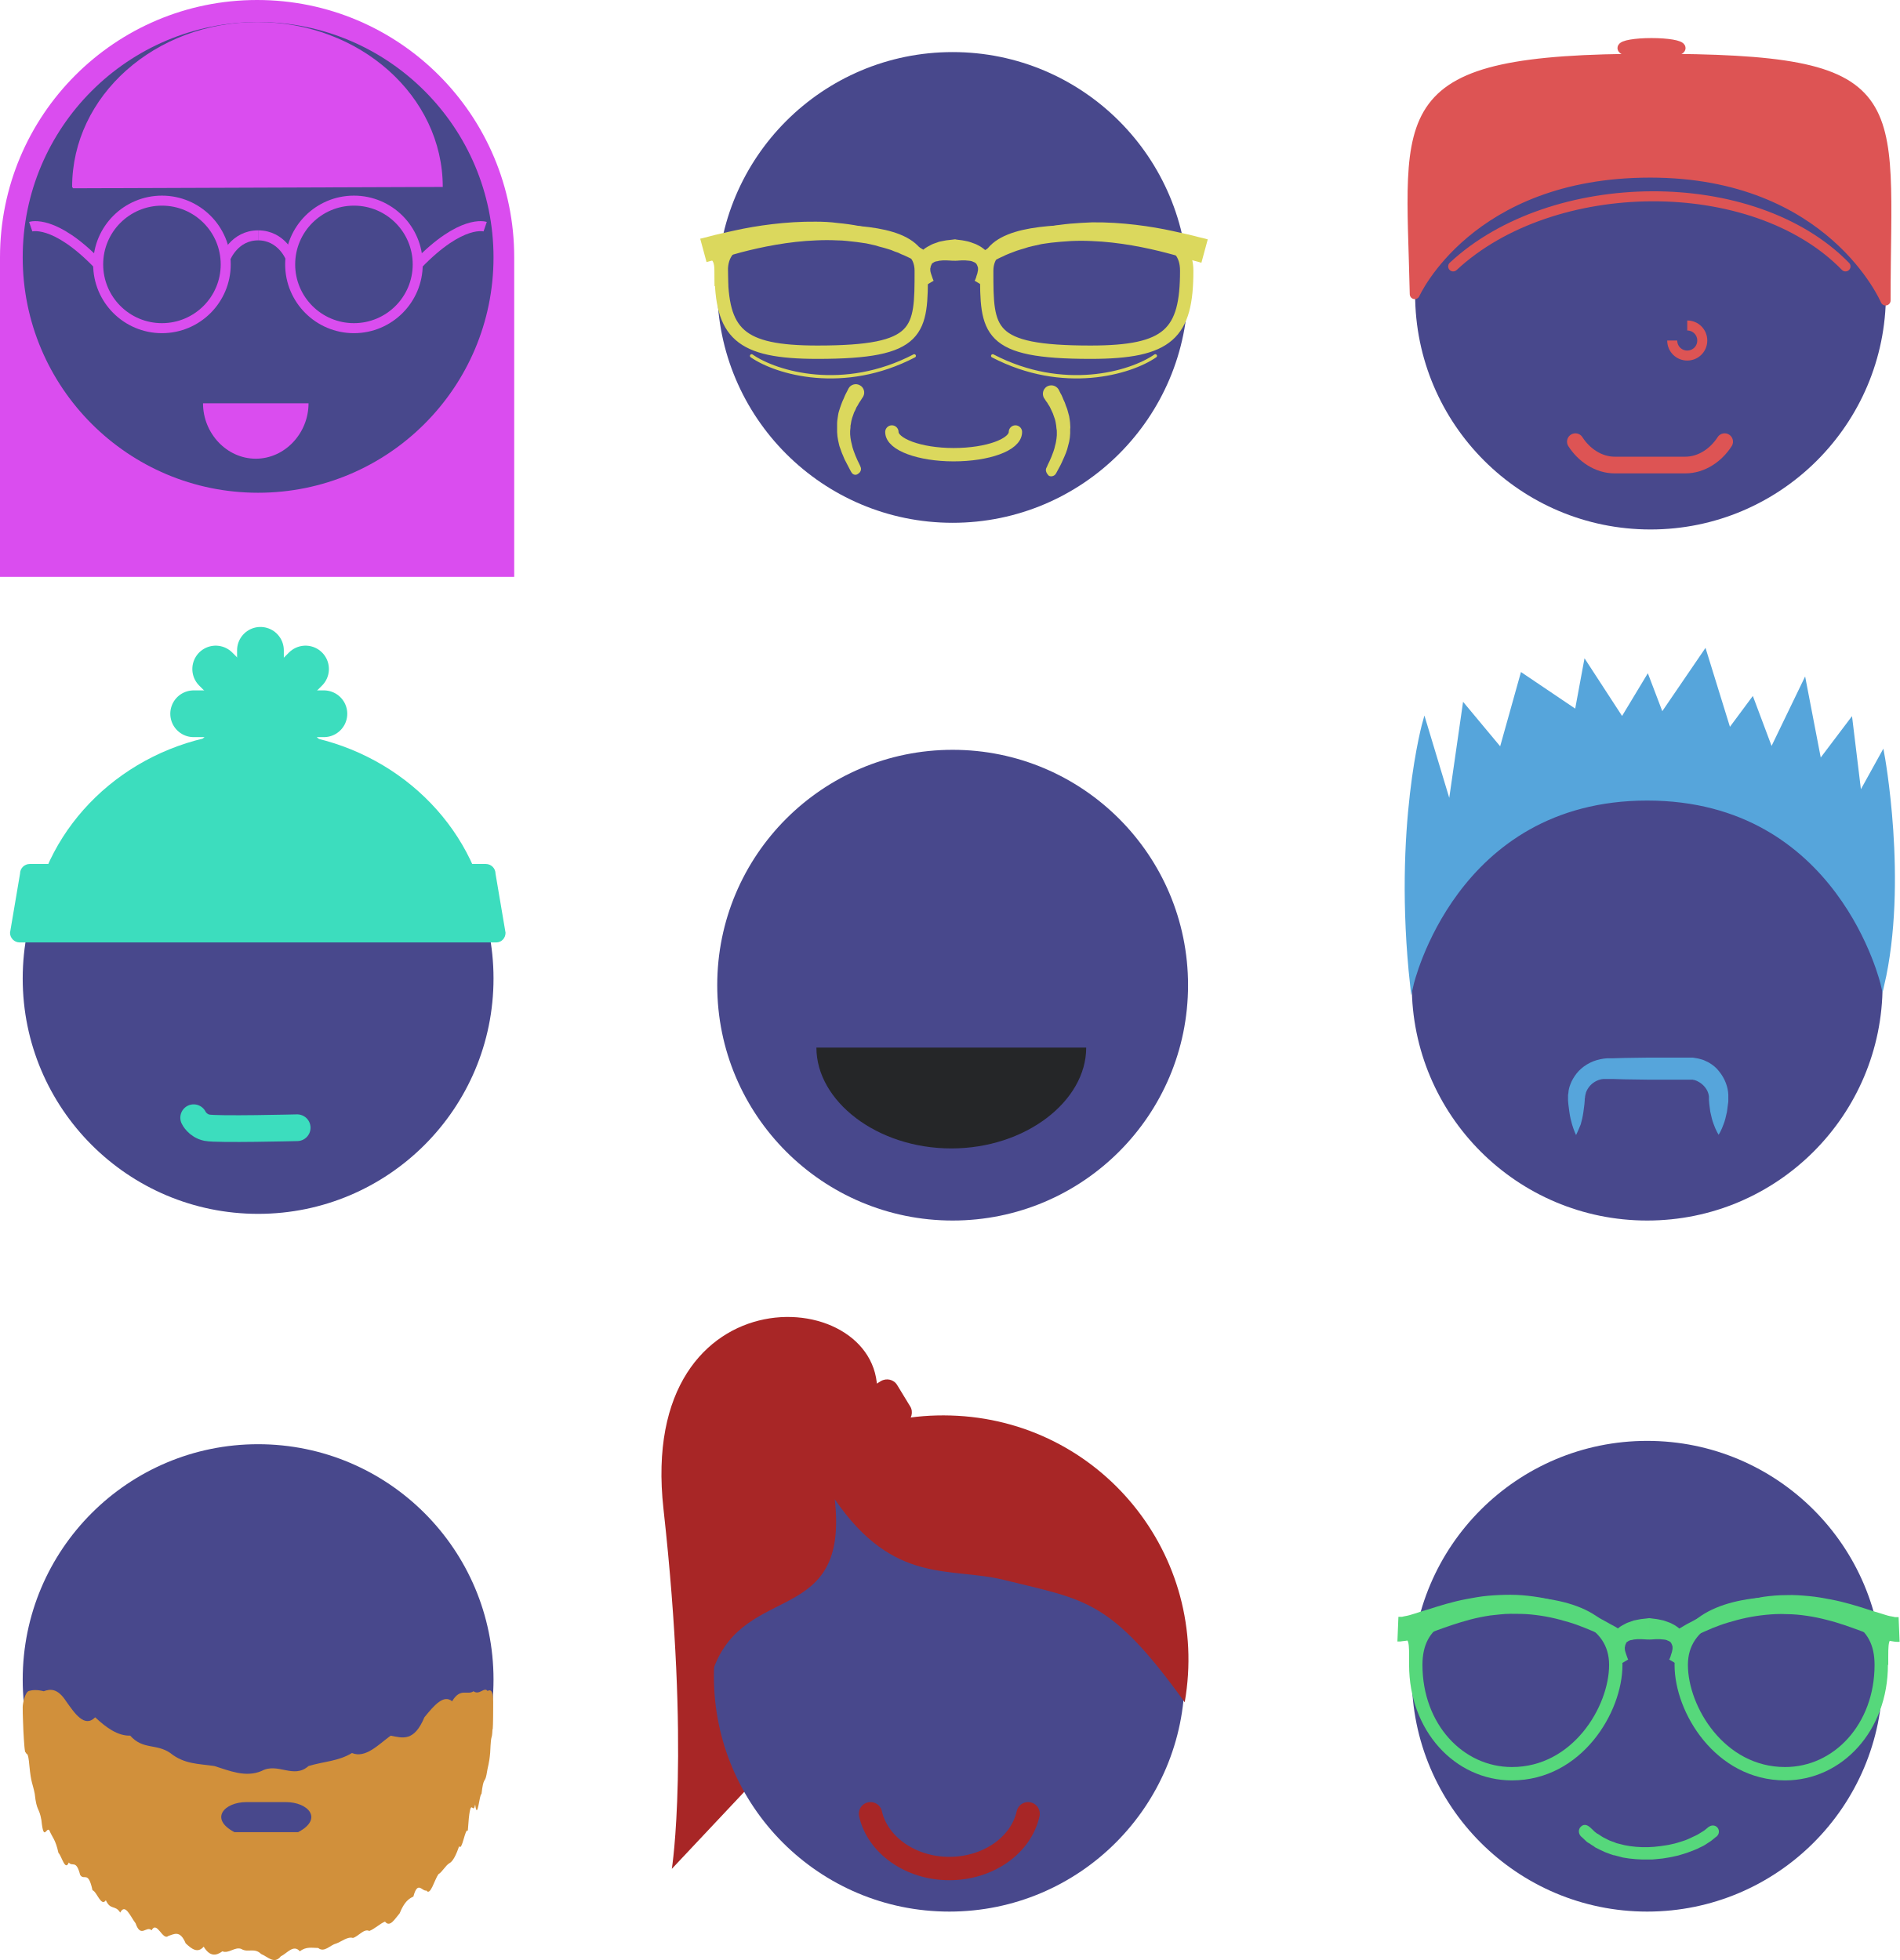
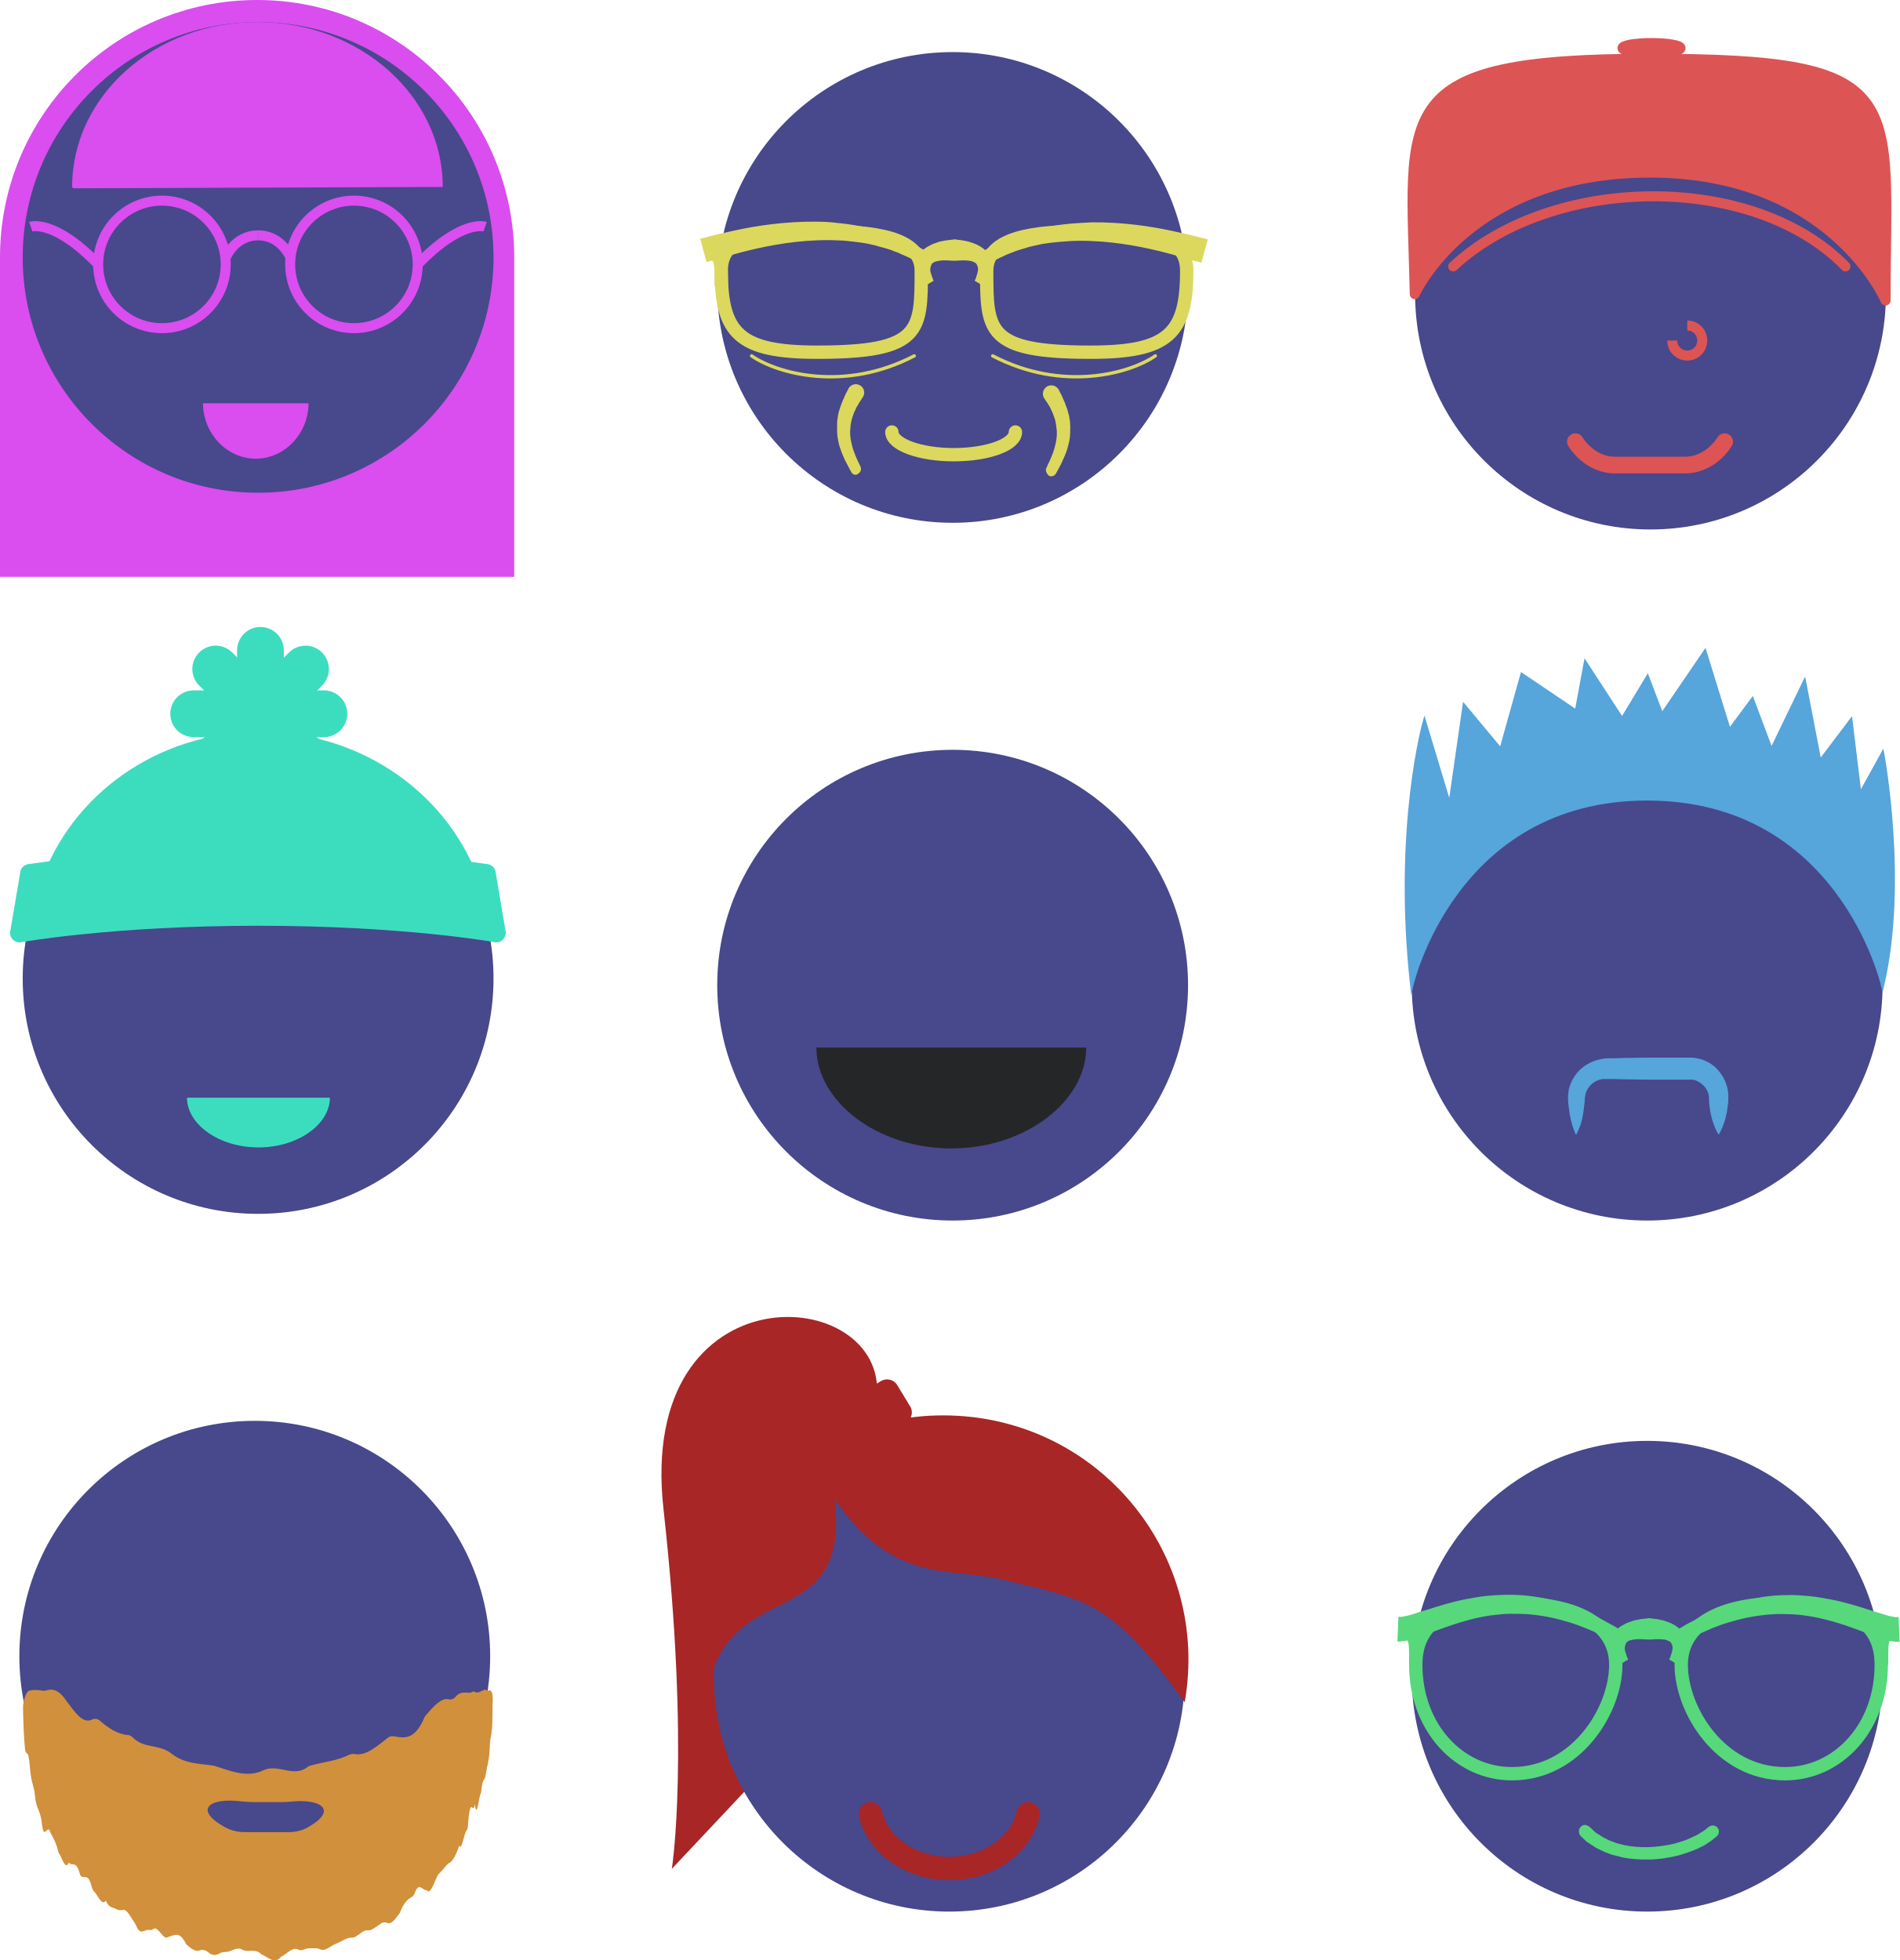
<svg xmlns="http://www.w3.org/2000/svg" version="1.1" id="Layer_1" x="0px" y="0px" viewBox="0 0 568.9 587.1" style="enable-background:new 0 0 568.9 587.1;" xml:space="preserve">
  <style type="text/css">
	.st0{fill:#DA4DEF;}
	.st1{fill:#A82626;}
	.st2{fill:#48488C;}
	.st3{fill:#252628;}
	.st4{fill:none;stroke:#56D87B;stroke-width:4;stroke-miterlimit:10;}
	.st5{fill:#56D87B;}
	.st6{fill:none;stroke:#DBD85D;stroke-width:4;stroke-miterlimit:10;}
	.st7{fill:#DBD85D;}
	.st8{fill:none;}
	.st9{fill:none;stroke:#DD5454;stroke-width:3;stroke-miterlimit:10;}
	.st10{fill:#DD5454;stroke:#DD5454;stroke-width:3;stroke-linecap:round;stroke-linejoin:round;stroke-miterlimit:10;}
	.st11{fill:none;stroke:#DD5454;stroke-width:3;stroke-linecap:round;stroke-linejoin:round;stroke-miterlimit:10;}
	.st12{fill:#3CDDBE;}
	.st13{fill:none;stroke:#3CDDBE;stroke-width:14;stroke-linecap:round;stroke-miterlimit:10;}
	.st14{fill:none;stroke:#DD5454;stroke-width:5;stroke-linecap:round;stroke-linejoin:round;stroke-miterlimit:10;}
- 	.st15{fill:none;stroke:#3CDDBE;stroke-width:8;stroke-linecap:round;stroke-miterlimit:10;}
- 	.st16{fill:#999999;}
- 	.st17{fill:#D1903B;}
- 	.st18{fill:none;stroke:#A82626;stroke-width:7;stroke-linecap:round;stroke-miterlimit:10;}
- 	.st19{fill:none;stroke:#DBD85D;stroke-width:4;stroke-linecap:round;stroke-miterlimit:10;}
- 	.st20{fill:none;stroke:#DBD85D;stroke-linecap:round;stroke-miterlimit:10;}
- 	.st21{fill:none;stroke:#DA4DEF;stroke-width:3;stroke-miterlimit:10;}
- 	.st22{fill:#56A5DB;}
- 	.st23{fill:#56A5DB;stroke:#56A5DB;stroke-miterlimit:10;}
+ 	.st15{fill:#999999;}
+ 	.st16{fill:#D1903B;}
+ 	.st17{fill:none;stroke:#A82626;stroke-width:7;stroke-linecap:round;stroke-miterlimit:10;}
+ 	.st18{fill:none;stroke:#DBD85D;stroke-width:4;stroke-linecap:round;stroke-miterlimit:10;}
+ 	.st19{fill:none;stroke:#DBD85D;stroke-linecap:round;stroke-miterlimit:10;}
+ 	.st20{fill:none;stroke:#DA4DEF;stroke-width:3;stroke-miterlimit:10;}
+ 	.st21{fill:#56A5DB;}
+ 	.st22{fill:#56A5DB;stroke:#56A5DB;stroke-miterlimit:10;}
</style>
  <path id="XMLID_74_" class="st0" d="M77,0C34.4,0,0,34.5,0,77.1v95.7h154V77.1C154,34.5,119.6,0,77,0z" />
  <path id="XMLID_49_" class="st1" d="M262.6,418.7c3.4-34.3-72-39.5-63.9,33.3c8.1,72.9,2.5,107.8,2.5,107.8l28.3-30.1L262.6,418.7z" />
  <circle id="XMLID_79_" class="st2" cx="285.3" cy="86.1" r="70.5" />
  <circle id="XMLID_1_" class="st2" cx="285.3" cy="295.1" r="70.5" />
  <circle id="XMLID_93_" class="st2" cx="493.3" cy="295.1" r="70.5" />
  <circle id="XMLID_56_" class="st2" cx="77.3" cy="77.1" r="70.5" />
  <circle id="XMLID_43_" class="st2" cx="284.3" cy="502.1" r="70.5" />
-   <circle id="XMLID_42_" class="st2" cx="77.3" cy="503.1" r="70.5" />
+   <circle id="XMLID_42_" class="st2" cx="76.3" cy="496.1" r="70.5" />
  <circle id="XMLID_31_" class="st2" cx="77.3" cy="293.1" r="70.5" />
  <circle id="XMLID_12_" class="st2" cx="494.3" cy="88.1" r="70.5" />
  <circle id="XMLID_4_" class="st2" cx="493.3" cy="502.1" r="70.5" />
  <path id="XMLID_3_" class="st3" d="M325.3,313.8c0,16-18.1,30.2-40.4,30.2c-22.3,0-40.4-14.2-40.4-30.2H325.3z" />
  <path id="XMLID_2_" class="st4" d="M483.9,498.7c0,13.4-11.6,32.6-31.1,32.6c-15.9,0-28.8-13.9-28.8-32.6  c0-13.4,10.1-18.4,29.9-18.4C469.8,480.3,483.9,485.3,483.9,498.7z" />
  <g id="XMLID_7_">
    <path id="XMLID_135_" class="st5" d="M418.8,484.3c0,0,0.3,0,0.8,0c0.1,0,0.1,0,0.3,0c0.3-0.1,0.5-0.1,0.9-0.2   c0.7-0.1,1.8-0.4,3-0.8c1.2-0.4,2.7-0.9,4.2-1.3c3.1-1,6.9-2.2,11.1-3c2.1-0.4,4.3-0.8,6.5-1c2.2-0.2,4.5-0.3,6.8-0.3   c2.3,0,4.6,0.2,6.8,0.5c2.2,0.3,4.4,0.7,6.4,1.3c2.1,0.5,4,1.1,5.8,1.8c1.8,0.6,3.5,1.4,5,2.1c1.5,0.7,2.9,1.4,4.1,2.1   c1.2,0.7,2.2,1.2,3.1,1.7c1.7,1,2.6,1.6,2.6,1.6l-2.1,3.4c0,0-0.9-0.5-2.6-1.4c-0.8-0.5-1.8-0.9-3-1.5c-1.1-0.6-2.5-1.1-3.9-1.7   c-1.5-0.6-3.1-1.2-4.8-1.7c-1.7-0.5-3.5-1-5.4-1.4c-1.9-0.4-3.9-0.7-5.9-0.9c-2-0.2-4.1-0.2-6.1-0.2c-2.1,0-4.1,0.3-6.1,0.5   c-2,0.3-4,0.7-5.9,1.2c-3.8,1-7.2,2.2-10.2,3.3c-1.5,0.6-2.9,1.1-4.2,1.6c-1.3,0.5-2.5,0.9-3.6,1.2c-0.5,0.2-1.1,0.2-1.5,0.3   c-0.6,0.1-1.2,0.1-1.6,0.2c-0.5,0-0.8,0-0.8,0L418.8,484.3z" />
  </g>
  <path id="XMLID_8_" class="st4" d="M421,487.9c3.2,2.8,3,3.4,3,10.8" />
  <g id="XMLID_9_">
    <path id="XMLID_67_" class="st5" d="M484.9,498.7c0,0,0-0.1-0.1-0.2c-0.1-0.1-0.2-0.2-0.3-0.4c-0.1-0.2-0.4-0.5-0.5-0.8   c-0.2-0.3-0.4-0.7-0.6-1.1c-0.2-0.4-0.4-0.9-0.6-1.5c-0.1-0.3-0.1-0.6-0.2-0.9c0-0.3-0.1-0.7-0.1-1c0-0.7,0-1.5,0.3-2.3   c0.1-0.4,0.3-0.8,0.5-1.1c0.1-0.2,0.2-0.4,0.3-0.5l0.4-0.5c0.5-0.7,1.1-1.1,1.8-1.5c0.6-0.3,1.2-0.7,1.8-0.9   c0.6-0.2,1.1-0.4,1.7-0.6c0.5-0.1,1-0.2,1.5-0.3c0.9-0.2,1.8-0.2,2.3-0.3c0.5-0.1,1-0.1,1-0.1v6.4c0,0-0.4,0-0.8,0   c-0.4,0-1.1-0.1-1.8-0.1c-0.3,0-0.7,0-1.1,0c-0.4,0-0.7,0.1-1.1,0.1c-0.4,0.1-0.7,0.2-1,0.2c-0.3,0.1-0.6,0.2-0.8,0.4l-0.2,0.1   l-0.1,0.1c-0.1,0.1-0.2,0.1-0.2,0.3c-0.1,0.2-0.2,0.4-0.3,0.7c0,0.2,0,0.3-0.1,0.5c0,0.2,0,0.3,0,0.5c0,0.3,0.1,0.7,0.2,1   c0.1,0.3,0.2,0.6,0.3,0.9c0.1,0.3,0.2,0.5,0.2,0.6c0.1,0.2,0.2,0.4,0.2,0.5c0.1,0.1,0.1,0.2,0.1,0.2L484.9,498.7z" />
  </g>
  <path id="XMLID_21_" class="st4" d="M503.5,498.7c0,13.4,11.6,32.6,31.1,32.6c15.9,0,28.8-13.9,28.8-32.6  c0-13.4-10.1-18.4-29.9-18.4C517.6,480.3,503.5,485.3,503.5,498.7z" />
  <g id="XMLID_14_">
    <path id="XMLID_133_" class="st5" d="M568.9,491.8c0,0-0.3,0-0.8,0c-0.4,0-1-0.1-1.6-0.2c-0.4-0.1-1-0.2-1.5-0.3   c-1.1-0.3-2.3-0.7-3.6-1.2c-1.2-0.5-2.7-1-4.2-1.6c-3-1.1-6.5-2.4-10.2-3.3c-1.9-0.5-3.8-0.9-5.9-1.2c-2-0.3-4.1-0.5-6.1-0.5   c-2.1-0.1-4.1,0-6.1,0.2c-2,0.2-4,0.5-5.9,0.9c-1.9,0.4-3.7,0.9-5.4,1.4c-1.7,0.5-3.3,1.1-4.8,1.7c-1.4,0.6-2.8,1.2-3.9,1.7   c-1.1,0.6-2.2,1-3,1.5c-1.6,0.9-2.6,1.4-2.6,1.4l-2.1-3.4c0,0,0.9-0.6,2.6-1.6c0.8-0.5,1.9-1.1,3.1-1.7c1.2-0.7,2.6-1.3,4.1-2.1   c1.5-0.7,3.2-1.4,5-2.1c1.8-0.7,3.8-1.3,5.8-1.8c2.1-0.5,4.2-0.9,6.4-1.3c2.2-0.3,4.5-0.5,6.8-0.5c2.3-0.1,4.6,0.1,6.8,0.3   c2.2,0.2,4.4,0.6,6.5,1c4.2,0.8,8,2,11.1,3c1.5,0.5,2.9,0.9,4.2,1.3c1.2,0.4,2.2,0.7,3,0.8c0.4,0.1,0.7,0.1,0.9,0.2   c0.1,0,0.2,0,0.3,0c0.5,0,0.8,0,0.8,0L568.9,491.8z" />
  </g>
  <path id="XMLID_13_" class="st4" d="M566.5,487.9c-3.2,2.8-3,3.4-3,10.8" />
  <g id="XMLID_10_">
    <path id="XMLID_104_" class="st5" d="M499.9,497.1c0,0,0-0.1,0.1-0.2c0-0.1,0.2-0.3,0.2-0.5c0.1-0.2,0.2-0.4,0.2-0.6   c0.1-0.3,0.2-0.6,0.3-0.9c0.1-0.3,0.1-0.7,0.2-1c0-0.2,0-0.3,0-0.5c0-0.2,0-0.3-0.1-0.5c-0.1-0.3-0.2-0.6-0.3-0.7   c0-0.1-0.2-0.2-0.2-0.3l-0.1-0.1l-0.2-0.1c-0.2-0.2-0.5-0.2-0.8-0.4c-0.3-0.1-0.7-0.2-1-0.2c-0.4,0-0.8-0.1-1.1-0.1   c-0.4,0-0.8,0-1.1,0c-0.7,0-1.1,0.1-1.5,0.1c-0.4,0-0.5,0-0.5,0v-6.4c0,0,0.1,0,0.7,0.1c0.5,0.1,1.2,0.1,2.1,0.3   c0.5,0.1,0.9,0.2,1.4,0.3c0.5,0.2,1.1,0.4,1.7,0.6c0.6,0.2,1.2,0.6,1.8,0.9c0.6,0.4,1.2,0.8,1.8,1.5l0.4,0.5   c0.1,0.2,0.2,0.4,0.3,0.5c0.2,0.4,0.4,0.7,0.5,1.1c0.3,0.8,0.3,1.6,0.3,2.3c0,0.3-0.1,0.7-0.1,1c-0.1,0.3-0.1,0.6-0.2,0.9   c-0.2,0.5-0.3,1-0.6,1.5c-0.2,0.4-0.4,0.8-0.6,1.1c-0.2,0.3-0.4,0.6-0.5,0.8c-0.2,0.2-0.3,0.3-0.3,0.4c-0.1,0.1-0.1,0.2-0.1,0.2   L499.9,497.1z" />
  </g>
  <path id="XMLID_95_" class="st6" d="M275.9,81.1c0,18.1,0,24.4-31.1,24.4c-23.4,0-28.8-5.6-28.8-24.4c0-10.1,10.1-11.8,29.9-11.8  C261.8,69.3,275.9,71,275.9,81.1z" />
  <g id="XMLID_92_">
    <path id="XMLID_106_" class="st7" d="M209.7,71.5c0,0,1-0.2,2.8-0.7c1.8-0.5,4.5-1.1,7.7-1.8c6.4-1.4,15.2-2.7,24.1-2.6   c2.2,0,4.4,0.1,6.6,0.4c2.2,0.2,4.3,0.5,6.4,0.9c1,0.2,2,0.4,3,0.6c1,0.3,1.9,0.5,2.9,0.8c0.9,0.3,1.8,0.5,2.7,0.8   c0.8,0.3,1.7,0.6,2.5,0.9c0.8,0.3,1.5,0.6,2.2,0.9c0.7,0.3,1.3,0.6,2,0.9c1.2,0.6,2.3,1.2,3.1,1.7c1.7,1,2.6,1.6,2.6,1.6l-2.1,3.4   c0,0-0.9-0.5-2.5-1.4c-0.8-0.4-1.8-0.9-2.9-1.4c-0.6-0.2-1.2-0.5-1.8-0.8c-0.7-0.2-1.4-0.5-2.1-0.8c-0.7-0.2-1.5-0.5-2.3-0.7   c-0.8-0.2-1.6-0.4-2.5-0.7c-0.9-0.2-1.8-0.4-2.7-0.6c-0.9-0.1-1.9-0.3-2.8-0.4c-1.9-0.2-3.9-0.5-5.9-0.5c-2-0.1-4.1-0.1-6.2,0   c-8.3,0.3-16.5,2-22.6,3.6c-3,0.8-5.6,1.6-7.4,2.1c-1.8,0.5-2.9,0.8-2.9,0.8L209.7,71.5z" />
  </g>
  <path id="XMLID_91_" class="st6" d="M213,74.9c3.2,2.8,3,3.4,3,10.8" />
  <g id="XMLID_88_">
    <path id="XMLID_102_" class="st7" d="M276.9,85.7c0,0,0-0.1-0.1-0.2c-0.1-0.1-0.2-0.2-0.3-0.4c-0.1-0.2-0.4-0.5-0.5-0.8   c-0.2-0.3-0.4-0.7-0.6-1.1c-0.2-0.4-0.4-0.9-0.6-1.5c-0.1-0.3-0.1-0.6-0.2-0.9c0-0.3-0.1-0.7-0.1-1c0-0.7,0-1.5,0.3-2.3   c0.1-0.4,0.3-0.8,0.5-1.1c0.1-0.2,0.2-0.4,0.3-0.5l0.4-0.5c0.5-0.7,1.1-1.1,1.8-1.5c0.6-0.3,1.2-0.7,1.8-0.9   c0.6-0.2,1.1-0.4,1.7-0.6c0.5-0.1,1-0.2,1.5-0.3c0.9-0.2,1.8-0.2,2.3-0.3c0.5-0.1,1-0.1,1-0.1v6.4c0,0-0.4,0-0.8,0   c-0.4,0-1.1-0.1-1.8-0.1c-0.3,0-0.7,0-1.1,0c-0.4,0-0.7,0.1-1.1,0.1c-0.4,0.1-0.7,0.2-1,0.2c-0.3,0.1-0.6,0.2-0.8,0.4l-0.2,0.1   l-0.1,0.1c-0.1,0.1-0.2,0.1-0.2,0.3c-0.1,0.2-0.2,0.4-0.3,0.7c0,0.2,0,0.3-0.1,0.5c0,0.2,0,0.3,0,0.5c0,0.3,0.1,0.7,0.2,1   c0.1,0.3,0.2,0.6,0.3,0.9c0.1,0.3,0.2,0.5,0.2,0.6c0.1,0.2,0.2,0.4,0.2,0.5c0.1,0.1,0.1,0.2,0.1,0.2L276.9,85.7z" />
  </g>
  <g id="XMLID_78_">
    <path id="XMLID_96_" class="st8" d="M285.7,74.9" />
  </g>
  <path id="XMLID_100_" class="st6" d="M295.5,81.1c0,18.1,0,24.4,31.1,24.4c23.4,0,28.8-5.6,28.8-24.4c0-10.1-10.1-11.8-29.9-11.8  C309.6,69.3,295.5,71,295.5,81.1z" />
  <g id="XMLID_97_">
    <path id="XMLID_76_" class="st7" d="M359.8,78.7c0,0-1.1-0.3-2.9-0.8c-1.8-0.5-4.3-1.3-7.4-2.1c-6.1-1.6-14.3-3.3-22.6-3.6   c-2.1-0.1-4.1-0.1-6.2,0c-2,0.1-4,0.3-5.9,0.5c-1,0.1-1.9,0.3-2.8,0.4c-0.9,0.2-1.8,0.4-2.7,0.6c-0.9,0.2-1.7,0.4-2.5,0.7   c-0.8,0.2-1.6,0.5-2.3,0.7c-0.7,0.3-1.4,0.5-2.1,0.8c-0.7,0.3-1.3,0.5-1.8,0.8c-1.2,0.5-2.1,1-2.9,1.4c-1.6,0.9-2.5,1.4-2.5,1.4   l-2.1-3.4c0,0,0.9-0.6,2.6-1.6c0.9-0.5,1.9-1.1,3.1-1.7c0.6-0.3,1.3-0.6,2-0.9c0.7-0.3,1.4-0.6,2.2-0.9c0.8-0.3,1.6-0.6,2.5-0.9   c0.9-0.3,1.8-0.6,2.7-0.8c0.9-0.3,1.9-0.5,2.9-0.8c1-0.2,2-0.4,3-0.6c2.1-0.4,4.2-0.7,6.4-0.9c2.2-0.2,4.4-0.3,6.6-0.4   c8.9-0.1,17.7,1.2,24.1,2.6c3.2,0.7,5.9,1.3,7.7,1.8c1.8,0.4,2.8,0.7,2.8,0.7L359.8,78.7z" />
  </g>
  <g id="XMLID_84_">
    <path id="XMLID_73_" class="st7" d="M291.9,84.1c0,0,0-0.1,0.1-0.2c0-0.1,0.2-0.3,0.2-0.5c0.1-0.2,0.2-0.4,0.2-0.6   c0.1-0.3,0.2-0.6,0.3-0.9c0.1-0.3,0.1-0.7,0.2-1c0-0.2,0-0.3,0-0.5c0-0.2,0-0.3-0.1-0.5c-0.1-0.3-0.2-0.6-0.3-0.7   c0-0.1-0.2-0.2-0.2-0.3l-0.1-0.1l-0.2-0.1c-0.2-0.2-0.5-0.2-0.8-0.4c-0.3-0.1-0.7-0.2-1-0.2c-0.4,0-0.8-0.1-1.1-0.1   c-0.4,0-0.8,0-1.1,0c-0.7,0-1.1,0.1-1.5,0.1c-0.4,0-0.5,0-0.5,0v-6.4c0,0,0.1,0,0.7,0.1c0.5,0.1,1.2,0.1,2.1,0.3   c0.5,0.1,0.9,0.2,1.4,0.3c0.5,0.2,1.1,0.4,1.7,0.6c0.6,0.2,1.2,0.6,1.8,0.9c0.6,0.4,1.2,0.8,1.8,1.5l0.4,0.5   c0.1,0.2,0.2,0.4,0.3,0.5c0.2,0.4,0.4,0.7,0.5,1.1c0.3,0.8,0.3,1.6,0.3,2.3c0,0.3-0.1,0.7-0.1,1c-0.1,0.3-0.1,0.6-0.2,0.9   c-0.2,0.5-0.3,1-0.6,1.5c-0.2,0.4-0.4,0.8-0.6,1.1c-0.2,0.3-0.4,0.6-0.5,0.8c-0.2,0.2-0.3,0.3-0.3,0.4c-0.1,0.1-0.1,0.2-0.1,0.2   L291.9,84.1z" />
  </g>
  <g id="XMLID_81_">
    <path id="XMLID_68_" class="st8" d="M285.7,74.9" />
  </g>
  <g id="XMLID_11_">
    <path id="XMLID_109_" class="st5" d="M476,547.2c0,0,0.5,0.4,1.3,1.2c0.2,0.2,0.4,0.4,0.7,0.6c0.2,0.2,0.5,0.3,0.8,0.5   c0.3,0.2,0.6,0.4,0.9,0.6c0.3,0.2,0.7,0.4,1.1,0.6c0.4,0.2,0.8,0.4,1.2,0.6c0.4,0.2,0.9,0.3,1.4,0.5c0.2,0.1,0.5,0.2,0.7,0.3   c0.3,0.1,0.5,0.1,0.8,0.2c0.5,0.1,1.1,0.3,1.6,0.4c0.6,0.1,1.1,0.2,1.7,0.3l0.9,0.1l0.9,0.1c0.6,0,1.2,0.1,1.8,0.1l1.8,0   c0.6,0,1.2-0.1,1.8-0.1c0.6-0.1,1.2-0.1,1.8-0.2c1.2-0.2,2.4-0.3,3.5-0.6c1.1-0.2,2.2-0.6,3.2-0.9c1-0.3,1.9-0.7,2.7-1.1   c0.8-0.4,1.6-0.7,2.2-1.1c0.6-0.4,1.2-0.7,1.6-1c0.8-0.6,1.2-1,1.2-1l0.2-0.1c0.8-0.6,2-0.5,2.6,0.3c0.6,0.8,0.5,1.9-0.3,2.6   c0,0-0.6,0.4-1.5,1.2c-0.5,0.4-1.1,0.7-1.8,1.2c-0.7,0.5-1.6,0.8-2.5,1.3c-0.9,0.4-2,0.8-3.1,1.2c-1.1,0.3-2.3,0.8-3.5,1   c-1.2,0.3-2.5,0.5-3.8,0.7c-0.7,0.1-1.3,0.1-2,0.2c-0.7,0.1-1.3,0.1-2,0.1c-0.7,0-1.4,0-2,0c-0.7,0-1.4-0.1-2-0.1l-1-0.1   c-0.3,0-0.7-0.1-1-0.1c-0.7-0.1-1.3-0.2-1.9-0.3c-0.6-0.2-1.2-0.3-1.9-0.5c-0.3-0.1-0.6-0.2-0.9-0.2c-0.3-0.1-0.6-0.2-0.9-0.3   c-0.6-0.2-1.1-0.4-1.6-0.6c-0.5-0.2-1-0.5-1.5-0.7c-0.5-0.2-0.9-0.5-1.4-0.7c-0.4-0.3-0.8-0.6-1.2-0.8c-0.4-0.3-0.7-0.5-1.1-0.7   c-0.3-0.2-0.5-0.4-0.7-0.6c-0.8-0.8-1.3-1.2-1.3-1.2c-0.8-0.8-0.9-2.1-0.1-2.9S475.1,546.5,476,547.2L476,547.2z" />
  </g>
  <path id="XMLID_15_" class="st9" d="M505.3,97.5c2.5,0,4.5,2,4.5,4.5s-2,4.5-4.5,4.5c-2.5,0-4.5-2-4.5-4.5" />
  <path id="XMLID_17_" class="st10" d="M564.7,90c0-61.4,8-72.4-70.5-72.4s-71.7,15-70.5,70.5c0,0,16.2-36.4,70.5-36.4  S564.7,90,564.7,90z" />
  <path id="XMLID_18_" class="st11" d="M435.2,79.8c29.6-27.6,89.8-28.4,117.5,0" />
  <ellipse id="XMLID_6_" class="st10" cx="494.6" cy="14.4" rx="8.7" ry="1.5" />
-   <path id="XMLID_30_" class="st12" d="M148.6,282.3H5.9c-1.6,0-2.9-1.3-2.9-2.9l3-17.7c0-1.6,1.3-2.9,2.9-2.9h136.6  c1.6,0,2.9,1.3,2.9,2.9l3,17.7C151.4,281,150.2,282.3,148.6,282.3z" />
+   <path id="XMLID_30_" class="st12" d="M148.6,282.3c0,0-27.2-5-71.2-5s-71.5,5-71.5,5c-1.6,0-2.9-1.3-2.9-2.9l3-17.7  c0-1.6,1.3-2.9,2.9-2.9c0,0,32-5,68.5-5s68.2,5,68.2,5c1.6,0,2.9,1.3,2.9,2.9l3,17.7C151.4,281,150.2,282.3,148.6,282.3z" />
  <g id="XMLID_34_">
    <path id="XMLID_35_" class="st12" d="M77.9,219.2c-30.9,0-57,19.2-65.8,45.6h131.7C134.9,238.4,108.8,219.2,77.9,219.2z" />
  </g>
  <line id="XMLID_32_" class="st13" x1="58" y1="213.8" x2="97" y2="213.8" />
  <line id="XMLID_36_" class="st13" x1="63.9" y1="228" x2="91.5" y2="200.4" />
  <line id="XMLID_37_" class="st13" x1="78" y1="233.8" x2="78" y2="194.8" />
  <line id="XMLID_38_" class="st13" x1="92.2" y1="228" x2="64.6" y2="200.4" />
  <g id="XMLID_40_">
    <path id="XMLID_39_" class="st14" d="M471.8,132.3c2.5,3.9,6.8,7,11.8,7h21.1c5,0,9.3-3.1,11.8-7" />
  </g>
-   <path id="XMLID_33_" class="st15" d="M58,334.8c0,0,1.1,2.4,4,3s27,0,27,0" />
-   <path id="XMLID_44_" class="st16" d="M61.5,160.3" />
-   <path id="XMLID_48_" class="st17" d="M146,506.5c-1-1.3-2.4,1.4-4.2,0.1c-1.8,1.3-3.9-1.2-6.4,3c-2.5-2.1-5.3,1.1-8.3,4.8  c-3.1,7.4-6.5,6.2-10.1,5.5c-3.6,2.6-7.5,6.9-11.6,5.2c-4.1,2.5-8.4,2.5-13,3.9c-4.5,4-9.2-1.2-14.1,1.5c-4.8,2-9.6-0.1-14.1-1.5  c-4.6-0.7-9-0.5-13.2-3.9c-4.2-2.9-8.2-0.9-12-5.2c-3.8,0.1-7.3-2.5-10.5-5.5c-3.2,3.3-6.2-1.3-8.7-4.8c-2.6-4-4.8-3.7-6.7-3  c-1.9-0.5-3.4-0.4-4.4-0.1c-1.2,0.3-1.9,3.8-1.9,4.8c0,3.1,0.1,3.6,0.2,7.1c0.2,3.6,0.4,6.9,0.7,6.5c0.3,1,0.7-0.6,1.1,4  c0.5,5.3,1,5.3,1.6,8.4c0.6,5.5,1.3,3.9,2,7.9c0.7,6.8,1.5,1.8,2.4,3.1c0.9,2.2,1.8,2.6,2.7,6.7c1,1,2,5.6,3.1,2.9  c1.1,1.4,2.2-1,3.4,3.7c1.2,1.9,2.4-1.5,3.7,4.6c1.3,0.4,2.6,5.1,4,3c1.4,3.1,2.8,1.3,4.3,3.7c1.5-2.9,3,1.1,4.6,3.2  c1.6,4.6,3.2,0.6,4.8,2.1c1.6-3,3.3,3.2,5,1.7c1.7-0.5,3.5-1.9,5.2,2.2c1.8,1.7,3.6,3.1,5.4,1c1.8,3,3.7,2.8,5.6,1.4  c1.9,0.8,3.8-1.5,5.7-0.7c1.9,1.2,3.9-0.5,5.9,1.5c2,0.8,3.9,3.2,5.9,0.7c1.9-0.9,3.8-3.7,5.7-1.5c1.9-1.5,3.7-1,5.5-1  c1.8,1.5,3.6-0.9,5.3-1.3c1.7-0.6,3.5-2.2,5.1-1.7c1.7-0.5,3.3-2.9,4.9-2.1c1.6-0.6,3.2-2.2,4.7-2.8c1.5,1.9,3-0.9,4.4-2.5  c1.4-3.5,2.8-4.4,4.1-5c1.3-4.9,2.6-1.5,3.9-1.8c1.2,1.7,2.4-3.2,3.6-4.9c1.1-0.6,2.2-2.7,3.3-3.3c1-0.5,2-2.4,2.9-5.1  c0.9,1.7,1.8-5.6,2.6-4.6c0.8-12.1,1.5-4,2.2-7.9c0.7,5.3,1.3-3.4,1.9-3.1c0.6-5.3,1-3.2,1.5-5.8c0.4-2.7,0.8-3.1,1.1-6.6  c0.3-6.7,0.5-3,0.7-7.1c0.1,0.9,0.2-2.4,0.2-6.7C147.8,506.7,147.2,505.9,146,506.5z M89.3,548.8H70.2c-7.6-4-3-9,3.6-9h11.8  C92.3,539.8,96.9,544.8,89.3,548.8z" />
+   <path id="XMLID_44_" class="st15" d="M61.5,160.3" />
+   <path id="XMLID_48_" class="st16" d="M146,506.5c-1-1.3-2.4,1.4-4.2,0.1c-1.5,1.2-3.4-0.7-5.4,1.7c-0.5,0.6-1.3,0.9-2.1,0.7  c-2.1-0.5-4.5,2.1-7,5.1c-0.1,0.2-0.3,0.4-0.3,0.6c-2.8,6.4-5.8,6-9,5.4c-0.6-0.1-1.3,0-1.8,0.4c-3.2,2.4-6.5,5.6-10,4.9  c-0.5-0.1-1.1,0-1.6,0.2c-3.7,1.9-7.6,2.1-11.7,3.3c-0.3,0.1-0.6,0.2-0.8,0.4c-4.4,3.4-9-1.4-13.7,1.2c-4.8,2-9.5-0.1-14-1.5  c-0.1,0-0.2-0.1-0.4-0.1c-4.5-0.7-8.9-0.5-13-3.9c-4-2.7-7.8-1.1-11.4-4.7c-0.4-0.3-0.8-0.6-1.3-0.6c-3-0.2-5.8-2-8.4-4.3  c-0.7-0.6-1.6-0.7-2.4-0.3c-2.8,1.4-5.3-2.6-7.6-5.6c-2.4-3.6-4.4-3.7-6.2-3.1c-0.4,0.1-0.7,0.1-1.1,0c-1.6-0.3-2.9-0.2-3.8,0  c-1.2,0.3-1.9,3.8-1.9,4.8c0,3.1,0.1,3.6,0.2,7.1c0.2,3.6,0.4,6.9,0.7,6.5c0.3,1,0.7-0.6,1.1,4c0.4,5.2,1,5.3,1.5,8.3  c0,0.1,0,0.1,0,0.2c0.6,5.3,1.2,3.8,2,7.8c0.7,6.8,1.5,1.8,2.4,3.1c0.8,2.1,1.7,2.6,2.6,6.3c0.1,0.2,0.1,0.5,0.3,0.7  c0.9,1.3,1.9,5.2,2.9,2.7c1.1,1.4,2.2-1,3.4,3.7c1.1,1.8,2.3-1.2,3.5,3.7c0.1,0.4,0.3,0.9,0.6,1.2c1.2,1.1,2.4,4.6,3.6,2.8  c1,2.4,2.1,1.9,3.2,2.6c0.6,0.4,1.3,0.3,2,0.2c1.1-0.3,2.3,2.3,3.5,4c0.1,0.2,0.2,0.3,0.3,0.5c1.3,3.6,2.7,1.1,4.1,1.5  c0.4,0.1,0.8,0,1-0.2c1.5-1.4,3.1,3.6,4.6,2.3c1.7-0.5,3.3-1.8,5.1,1.7c0.1,0.3,0.3,0.5,0.5,0.7c1.3,1.2,2.6,2.1,3.9,1.6  c0.7-0.3,1.8,0,2.4,0.5c1.2,1.2,2.5,1.1,3.7,0.3c0.4-0.2,0.9-0.3,1.4-0.3c1.7,0.1,3.3-1.6,5-0.8c1.9,1.2,3.9-0.5,5.9,1.5  c2,0.8,3.9,3.2,5.9,0.7c1.6-0.7,3.3-2.9,4.9-2.2c0.6,0.3,1.2,0.4,1.8,0.1c1.3-0.6,2.6-0.4,3.9-0.4c0.3,0,0.7,0.1,0.9,0.2  c1.7,1,3.4-1.1,5-1.6c1.6-0.6,3.2-1.9,4.7-1.8c0.4,0,0.8-0.1,1.1-0.3c1.2-0.7,2.4-2,3.6-1.9c0.5,0,1,0,1.4-0.3  c0.9-0.5,1.8-1.2,2.7-1.8c0.6-0.4,1.2-0.3,1.9-0.1c1.2,0.5,2.4-1.4,3.5-2.8c0.1-0.2,0.3-0.4,0.3-0.6c1.1-2.7,2.2-3.7,3.3-4.3  c0.5-0.3,0.8-0.7,1-1.2c1.2-3.6,2.4-0.7,3.6-0.9c1.1,1.5,2.2-2.3,3.2-4.3c0.2-0.3,0.4-0.6,0.6-0.8c1-0.8,2-2.6,3-3.1  c1-0.5,2-2.4,2.9-5.1c0.8,1.5,1.5-3.7,2.2-4.6c0.3-0.3,0.4-0.8,0.4-1.2c0.8-10.3,1.5-2.9,2.1-6.7c0.6,4.8,1.2-1.9,1.7-3  c0.1-0.2,0.2-0.5,0.2-0.8c0.5-4.5,1-2.7,1.4-5.2c0.4-2.7,0.8-3.1,1.1-6.6c0.3-6.7,0.5-3,0.7-7.1c0.1,0.9,0.2-2.4,0.2-6.7  C147.8,506.7,147.2,505.9,146,506.5z M86.5,548.8c-3.5,0-9.5,0-13.2,0c-2.3,0-4.5-0.6-6.5-1.8c-9-5.3-3.6-8.6,5.6-7.4  c1.2,0.1,2.3,0.2,3.5,0.2h7.9c1,0,2,0,2.9-0.1c9.5-1.1,14.6,2.5,5.6,7.6C90.6,548.3,88.6,548.8,86.5,548.8z" />
  <path id="XMLID_46_" class="st1" d="M354.8,509.9c-22.3-31-29.8-30.6-53.9-36.6c-16.4-4.1-33.1,1.7-50.9-24.2  c4.3,38.2-26.8,24.7-36.3,50.7c-4.2-39.4,26.1-77.1,71-75.8S362.5,465.9,354.8,509.9z" />
  <path id="XMLID_41_" class="st1" d="M271.4,426.2l-23.6,14.5c-1.7,1-3.9,0.5-4.9-1.2l-3.9-6.4c-1-1.7-0.5-3.9,1.2-4.9l23.6-14.5  c1.7-1,3.9-0.5,4.9,1.2l3.9,6.4C273.6,422.9,273,425.2,271.4,426.2z" />
  <g id="XMLID_52_">
-     <path id="XMLID_51_" class="st18" d="M260.7,543.3c2.1,9.3,11.9,16.4,23.6,16.4c11.7,0,21.5-7,23.6-16.4" />
+     <path id="XMLID_51_" class="st17" d="M260.7,543.3c2.1,9.3,11.9,16.4,23.6,16.4c11.7,0,21.5-7,23.6-16.4" />
  </g>
-   <path id="XMLID_82_" class="st19" d="M304.1,129.4c0,3.8-8.3,6.8-18.5,6.8c-10.2,0-18.5-3.1-18.5-6.8" />
+   <path id="XMLID_82_" class="st18" d="M304.1,129.4c0,3.8-8.3,6.8-18.5,6.8c-10.2,0-18.5-3.1-18.5-6.8" />
  <g id="XMLID_83_">
    <path id="XMLID_63_" class="st7" d="M255,141.5c0,0-0.2-0.3-0.5-0.9c-0.3-0.6-0.8-1.5-1.3-2.5c-0.3-0.5-0.5-1.1-0.8-1.8   c-0.3-0.6-0.5-1.3-0.8-2.1c-0.3-0.7-0.4-1.5-0.6-2.3c-0.1-0.4-0.1-0.8-0.2-1.2l-0.1-1.3c0-0.4,0-0.9,0-1.3c0-0.4,0-0.9,0-1.3   c0-0.8,0.2-1.7,0.3-2.5c0.1-0.8,0.4-1.5,0.6-2.2c0.2-0.7,0.5-1.3,0.7-1.9c0.3-0.6,0.5-1.1,0.7-1.6c0.2-0.5,0.4-0.8,0.6-1.2   c0.3-0.6,0.5-1,0.5-1c0.6-1.2,2.2-1.7,3.4-1c1.2,0.6,1.7,2.2,1,3.4c0,0.1-0.1,0.1-0.1,0.2l-0.1,0.1c0,0-0.2,0.3-0.5,0.8   c-0.2,0.3-0.4,0.6-0.6,0.9c-0.2,0.4-0.4,0.8-0.7,1.2c-0.2,0.5-0.4,1-0.7,1.5c-0.2,0.5-0.4,1.1-0.6,1.7c-0.2,0.6-0.3,1.2-0.4,1.9   c-0.1,0.3-0.1,0.7-0.1,1c0,0.3-0.1,0.7-0.1,1l0,1c0,0.3,0.1,0.7,0.1,1c0.1,0.7,0.2,1.3,0.4,2c0.1,0.6,0.3,1.2,0.5,1.8   c0.2,0.6,0.4,1.1,0.6,1.6c0.4,1,0.8,1.8,1.1,2.4c0.3,0.6,0.4,0.9,0.4,0.9c0.4,0.8,0,1.7-0.7,2.1C256.3,142.5,255.4,142.2,255,141.5   z" />
  </g>
  <g id="XMLID_53_">
    <path id="XMLID_28_" class="st7" d="M313.4,140.1c0,0,0.2-0.3,0.4-0.9c0.3-0.6,0.7-1.4,1.1-2.4c0.2-0.5,0.4-1.1,0.6-1.6   c0.2-0.6,0.4-1.2,0.5-1.8c0.2-0.6,0.3-1.3,0.4-2c0-0.3,0.1-0.7,0.1-1l0-1c0-0.3,0-0.7-0.1-1c0-0.3-0.1-0.7-0.1-1   c-0.1-0.6-0.2-1.3-0.4-1.9c-0.2-0.6-0.4-1.2-0.6-1.7c-0.2-0.5-0.5-1-0.7-1.5c-0.2-0.5-0.5-0.9-0.7-1.2c-0.2-0.4-0.4-0.7-0.6-0.9   c-0.3-0.5-0.5-0.8-0.5-0.8l-0.1-0.1c-0.7-1.2-0.4-2.7,0.8-3.5c1.2-0.7,2.7-0.4,3.5,0.8c0,0.1,0.1,0.1,0.1,0.2c0,0,0.2,0.4,0.5,1   c0.2,0.3,0.4,0.7,0.6,1.2c0.2,0.5,0.4,1,0.7,1.6c0.2,0.6,0.4,1.2,0.7,1.9c0.2,0.7,0.4,1.4,0.6,2.2c0.1,0.8,0.3,1.6,0.3,2.5   c0,0.4,0.1,0.8,0,1.3c0,0.4,0,0.9,0,1.3l-0.1,1.3c-0.1,0.4-0.1,0.8-0.2,1.2c-0.2,0.8-0.4,1.6-0.6,2.3c-0.2,0.7-0.5,1.4-0.8,2.1   c-0.3,0.6-0.5,1.2-0.8,1.8c-0.5,1.1-1,1.9-1.3,2.5c-0.3,0.6-0.5,0.9-0.5,0.9c-0.4,0.7-1.4,1-2.1,0.6   C313.3,141.7,313,140.8,313.4,140.1z" />
  </g>
-   <path id="XMLID_54_" class="st20" d="M225.1,106.6c7.5,5.2,27.6,11,48.7,0" />
-   <path id="XMLID_55_" class="st20" d="M346,106.6c-7.5,5.2-27.6,11-48.7,0" />
+   <path id="XMLID_54_" class="st19" d="M225.1,106.6c7.5,5.2,27.6,11,48.7,0" />
+   <path id="XMLID_55_" class="st19" d="M346,106.6c-7.5,5.2-27.6,11-48.7,0" />
  <path id="XMLID_50_" class="st0" d="M132.6,56L21.9,56.4L21.6,56c0-27.3,24.8-49.4,55.5-49.4S132.6,28.8,132.6,56L132.6,56z" />
-   <circle id="XMLID_57_" class="st21" cx="48.5" cy="79.2" r="19.1" />
-   <path id="XMLID_59_" class="st21" d="M29.4,79.2C16.2,65.5,9.2,67.9,9.2,67.9" />
-   <path id="XMLID_85_" class="st21" d="M77.3,70.5c-7.1,0-9.7,6.7-9.7,6.7" />
-   <circle id="XMLID_89_" class="st21" cx="106" cy="79.2" r="19.1" />
-   <path id="XMLID_87_" class="st21" d="M125.1,79.2c13.2-13.7,20.2-11.3,20.2-11.3" />
-   <path id="XMLID_86_" class="st21" d="M77.3,70.5c7.1,0,9.7,6.7,9.7,6.7" />
+   <circle id="XMLID_57_" class="st20" cx="48.5" cy="79.2" r="19.1" />
+   <path id="XMLID_59_" class="st20" d="M29.4,79.2C16.2,65.5,9.2,67.9,9.2,67.9" />
+   <path id="XMLID_85_" class="st20" d="M77.3,70.5c-7.1,0-9.7,6.7-9.7,6.7" />
+   <circle id="XMLID_89_" class="st20" cx="106" cy="79.2" r="19.1" />
+   <path id="XMLID_87_" class="st20" d="M125.1,79.2c13.2-13.7,20.2-11.3,20.2-11.3" />
+   <path id="XMLID_86_" class="st20" d="M77.3,70.5c7.1,0,9.7,6.7,9.7,6.7" />
  <path id="XMLID_90_" class="st0" d="M92.4,120.8c0,9-7.1,16.6-15.8,16.6s-15.8-7.6-15.8-16.6H92.4z" />
  <g id="XMLID_94_">
-     <path id="XMLID_137_" class="st22" d="M472,340c0,0-0.6-1.2-1.2-3.2c-0.3-1-0.6-2.3-0.8-3.7c-0.1-0.7-0.2-1.5-0.3-2.3   c0-0.4-0.1-0.8-0.1-1.2l0-0.3l0-0.2l0-0.1l0,0l0-0.1l0,0c0-0.2,0-0.4,0-0.6c0-0.2,0-0.5,0.1-0.9c0-0.3,0.1-0.7,0.1-0.9   c0.1-0.6,0.3-1.2,0.5-1.7c0.4-1.1,1.1-2.3,1.9-3.3c1.6-2,4.1-3.6,7-4.2c0.4-0.1,0.7-0.1,1.1-0.2c0.3,0,0.8-0.1,1-0.1   c0.6,0,1.1,0,1.7,0c1.1,0,2.3-0.1,3.4-0.1c2.3,0,4.6-0.1,7-0.1c2.3,0,4.7,0,7,0c1.1,0,2.3,0,3.4,0c0.6,0,1.1,0,1.7,0l0.2,0l0.3,0   l0.1,0l0.4,0c0.2,0,0.2,0,0.5,0l0.6,0.1l0.6,0.1l0.5,0.1c0.4,0.1,0.7,0.2,1.1,0.3c0.7,0.2,1.3,0.6,2,0.9c1.2,0.7,2.3,1.6,3.1,2.7   c1.7,2.1,2.6,4.6,2.7,6.9c0,0.3,0,0.6,0,0.9c0,0.2,0,0.4,0,0.7c0,0.4,0,0.8-0.1,1.2c-0.1,0.8-0.2,1.6-0.3,2.3   c-0.3,1.4-0.6,2.7-1,3.7c-0.7,2-1.5,3.2-1.5,3.2s-0.8-1.2-1.5-3.2c-0.4-1-0.7-2.3-1-3.7c-0.1-0.7-0.2-1.5-0.3-2.3   c0-0.4-0.1-0.8-0.1-1.2c0-0.2,0-0.4,0-0.6l0-0.4c-0.1-1.2-0.7-2.4-1.6-3.3c-0.5-0.5-1-0.9-1.6-1.2c-0.3-0.2-0.6-0.3-0.9-0.4   c-0.2-0.1-0.3-0.1-0.5-0.1l-0.2-0.1l-0.2,0l-0.2,0c0,0-0.2,0-0.4,0l-0.4,0l-0.1,0l-0.1,0c0.1,0-0.2,0,0.1,0l0,0l-0.2,0   c-0.6,0-1.1,0-1.7,0c-1.1,0-2.3,0-3.4,0c-2.3,0-4.6,0-7,0c-2.3,0-4.7-0.1-7-0.1c-1.1,0-2.3-0.1-3.4-0.1c-0.6,0-1.1,0-1.7,0   c-0.3,0-0.4,0-0.6,0c-0.2,0-0.4,0-0.5,0c-1.4,0.1-2.8,0.8-3.8,1.8c-0.5,0.5-0.9,1.1-1.2,1.7c-0.1,0.3-0.3,0.6-0.3,0.9   c-0.1,0.2-0.1,0.3-0.1,0.4c0,0.1-0.1,0.2-0.1,0.5c0,0.2,0,0.4-0.1,0.6l0,0c0,0.1,0-0.1,0-0.1l0,0l0,0.1l0,0.2l0,0.3   c0,0.4-0.1,0.8-0.1,1.2c-0.1,0.8-0.2,1.6-0.3,2.3c-0.2,1.4-0.5,2.7-0.8,3.7C472.6,338.8,472,340,472,340z" />
+     <path id="XMLID_137_" class="st21" d="M472,340c0,0-0.6-1.2-1.2-3.2c-0.3-1-0.6-2.3-0.8-3.7c-0.1-0.7-0.2-1.5-0.3-2.3   c0-0.4-0.1-0.8-0.1-1.2l0-0.3l0-0.2l0-0.1l0,0l0-0.1l0,0c0-0.2,0-0.4,0-0.6c0-0.2,0-0.5,0.1-0.9c0-0.3,0.1-0.7,0.1-0.9   c0.1-0.6,0.3-1.2,0.5-1.7c0.4-1.1,1.1-2.3,1.9-3.3c1.6-2,4.1-3.6,7-4.2c0.4-0.1,0.7-0.1,1.1-0.2c0.3,0,0.8-0.1,1-0.1   c0.6,0,1.1,0,1.7,0c1.1,0,2.3-0.1,3.4-0.1c2.3,0,4.6-0.1,7-0.1c2.3,0,4.7,0,7,0c1.1,0,2.3,0,3.4,0c0.6,0,1.1,0,1.7,0l0.2,0l0.3,0   l0.1,0l0.4,0c0.2,0,0.2,0,0.5,0l0.6,0.1l0.6,0.1l0.5,0.1c0.4,0.1,0.7,0.2,1.1,0.3c0.7,0.2,1.3,0.6,2,0.9c1.2,0.7,2.3,1.6,3.1,2.7   c1.7,2.1,2.6,4.6,2.7,6.9c0,0.3,0,0.6,0,0.9c0,0.2,0,0.4,0,0.7c0,0.4,0,0.8-0.1,1.2c-0.1,0.8-0.2,1.6-0.3,2.3   c-0.3,1.4-0.6,2.7-1,3.7c-0.7,2-1.5,3.2-1.5,3.2s-0.8-1.2-1.5-3.2c-0.4-1-0.7-2.3-1-3.7c-0.1-0.7-0.2-1.5-0.3-2.3   c0-0.4-0.1-0.8-0.1-1.2c0-0.2,0-0.4,0-0.6l0-0.4c-0.1-1.2-0.7-2.4-1.6-3.3c-0.5-0.5-1-0.9-1.6-1.2c-0.3-0.2-0.6-0.3-0.9-0.4   c-0.2-0.1-0.3-0.1-0.5-0.1l-0.2-0.1l-0.2,0l-0.2,0c0,0-0.2,0-0.4,0l-0.4,0l-0.1,0l-0.1,0c0.1,0-0.2,0,0.1,0l0,0l-0.2,0   c-0.6,0-1.1,0-1.7,0c-1.1,0-2.3,0-3.4,0c-2.3,0-4.6,0-7,0c-2.3,0-4.7-0.1-7-0.1c-1.1,0-2.3-0.1-3.4-0.1c-0.6,0-1.1,0-1.7,0   c-0.3,0-0.4,0-0.6,0c-0.2,0-0.4,0-0.5,0c-1.4,0.1-2.8,0.8-3.8,1.8c-0.5,0.5-0.9,1.1-1.2,1.7c-0.1,0.3-0.3,0.6-0.3,0.9   c-0.1,0.2-0.1,0.3-0.1,0.4c0,0.1-0.1,0.2-0.1,0.5c0,0.2,0,0.4-0.1,0.6l0,0c0,0.1,0-0.1,0-0.1l0,0l0,0.1l0,0.2l0,0.3   c0,0.4-0.1,0.8-0.1,1.2c-0.1,0.8-0.2,1.6-0.3,2.3c-0.2,1.4-0.5,2.7-0.8,3.7C472.6,338.8,472,340,472,340z" />
  </g>
-   <path id="XMLID_98_" class="st23" d="M563.8,295.1c7.2-31,0-69.4,0-69.4L557,238l-2.7-22.2l-9.3,12.3l-4.6-23.9l-9.9,20.5l-5.7-15.2  l-6.9,9.3l-7.3-23.6l-12.9,18.9l-4.3-11.3l-7.6,12.6l-11-16.9l-2.7,14.6l-16.3-11l-6.3,22.5l-11-13.2l-4.3,29.9l-7.6-25.2  c0,0-9,31.5-3.8,79c0,0,12.7-55.8,70.5-55.8S563.8,295.1,563.8,295.1z" />
+   <path id="XMLID_98_" class="st22" d="M563.8,295.1c7.2-31,0-69.4,0-69.4L557,238l-2.7-22.2l-9.3,12.3l-4.6-23.9l-9.9,20.5l-5.7-15.2  l-6.9,9.3l-7.3-23.6l-12.9,18.9l-4.3-11.3l-7.6,12.6l-11-16.9l-2.7,14.6l-16.3-11l-6.3,22.5l-11-13.2l-4.3,29.9l-7.6-25.2  c0,0-9,31.5-3.8,79c0,0,12.7-55.8,70.5-55.8S563.8,295.1,563.8,295.1z" />
  <g id="XMLID_58_">
</g>
+   <path id="XMLID_16_" class="st12" d="M98.8,328.8c0,8-9.6,14.9-21.4,14.9S56,336.8,56,328.8H98.8z" />
</svg>
